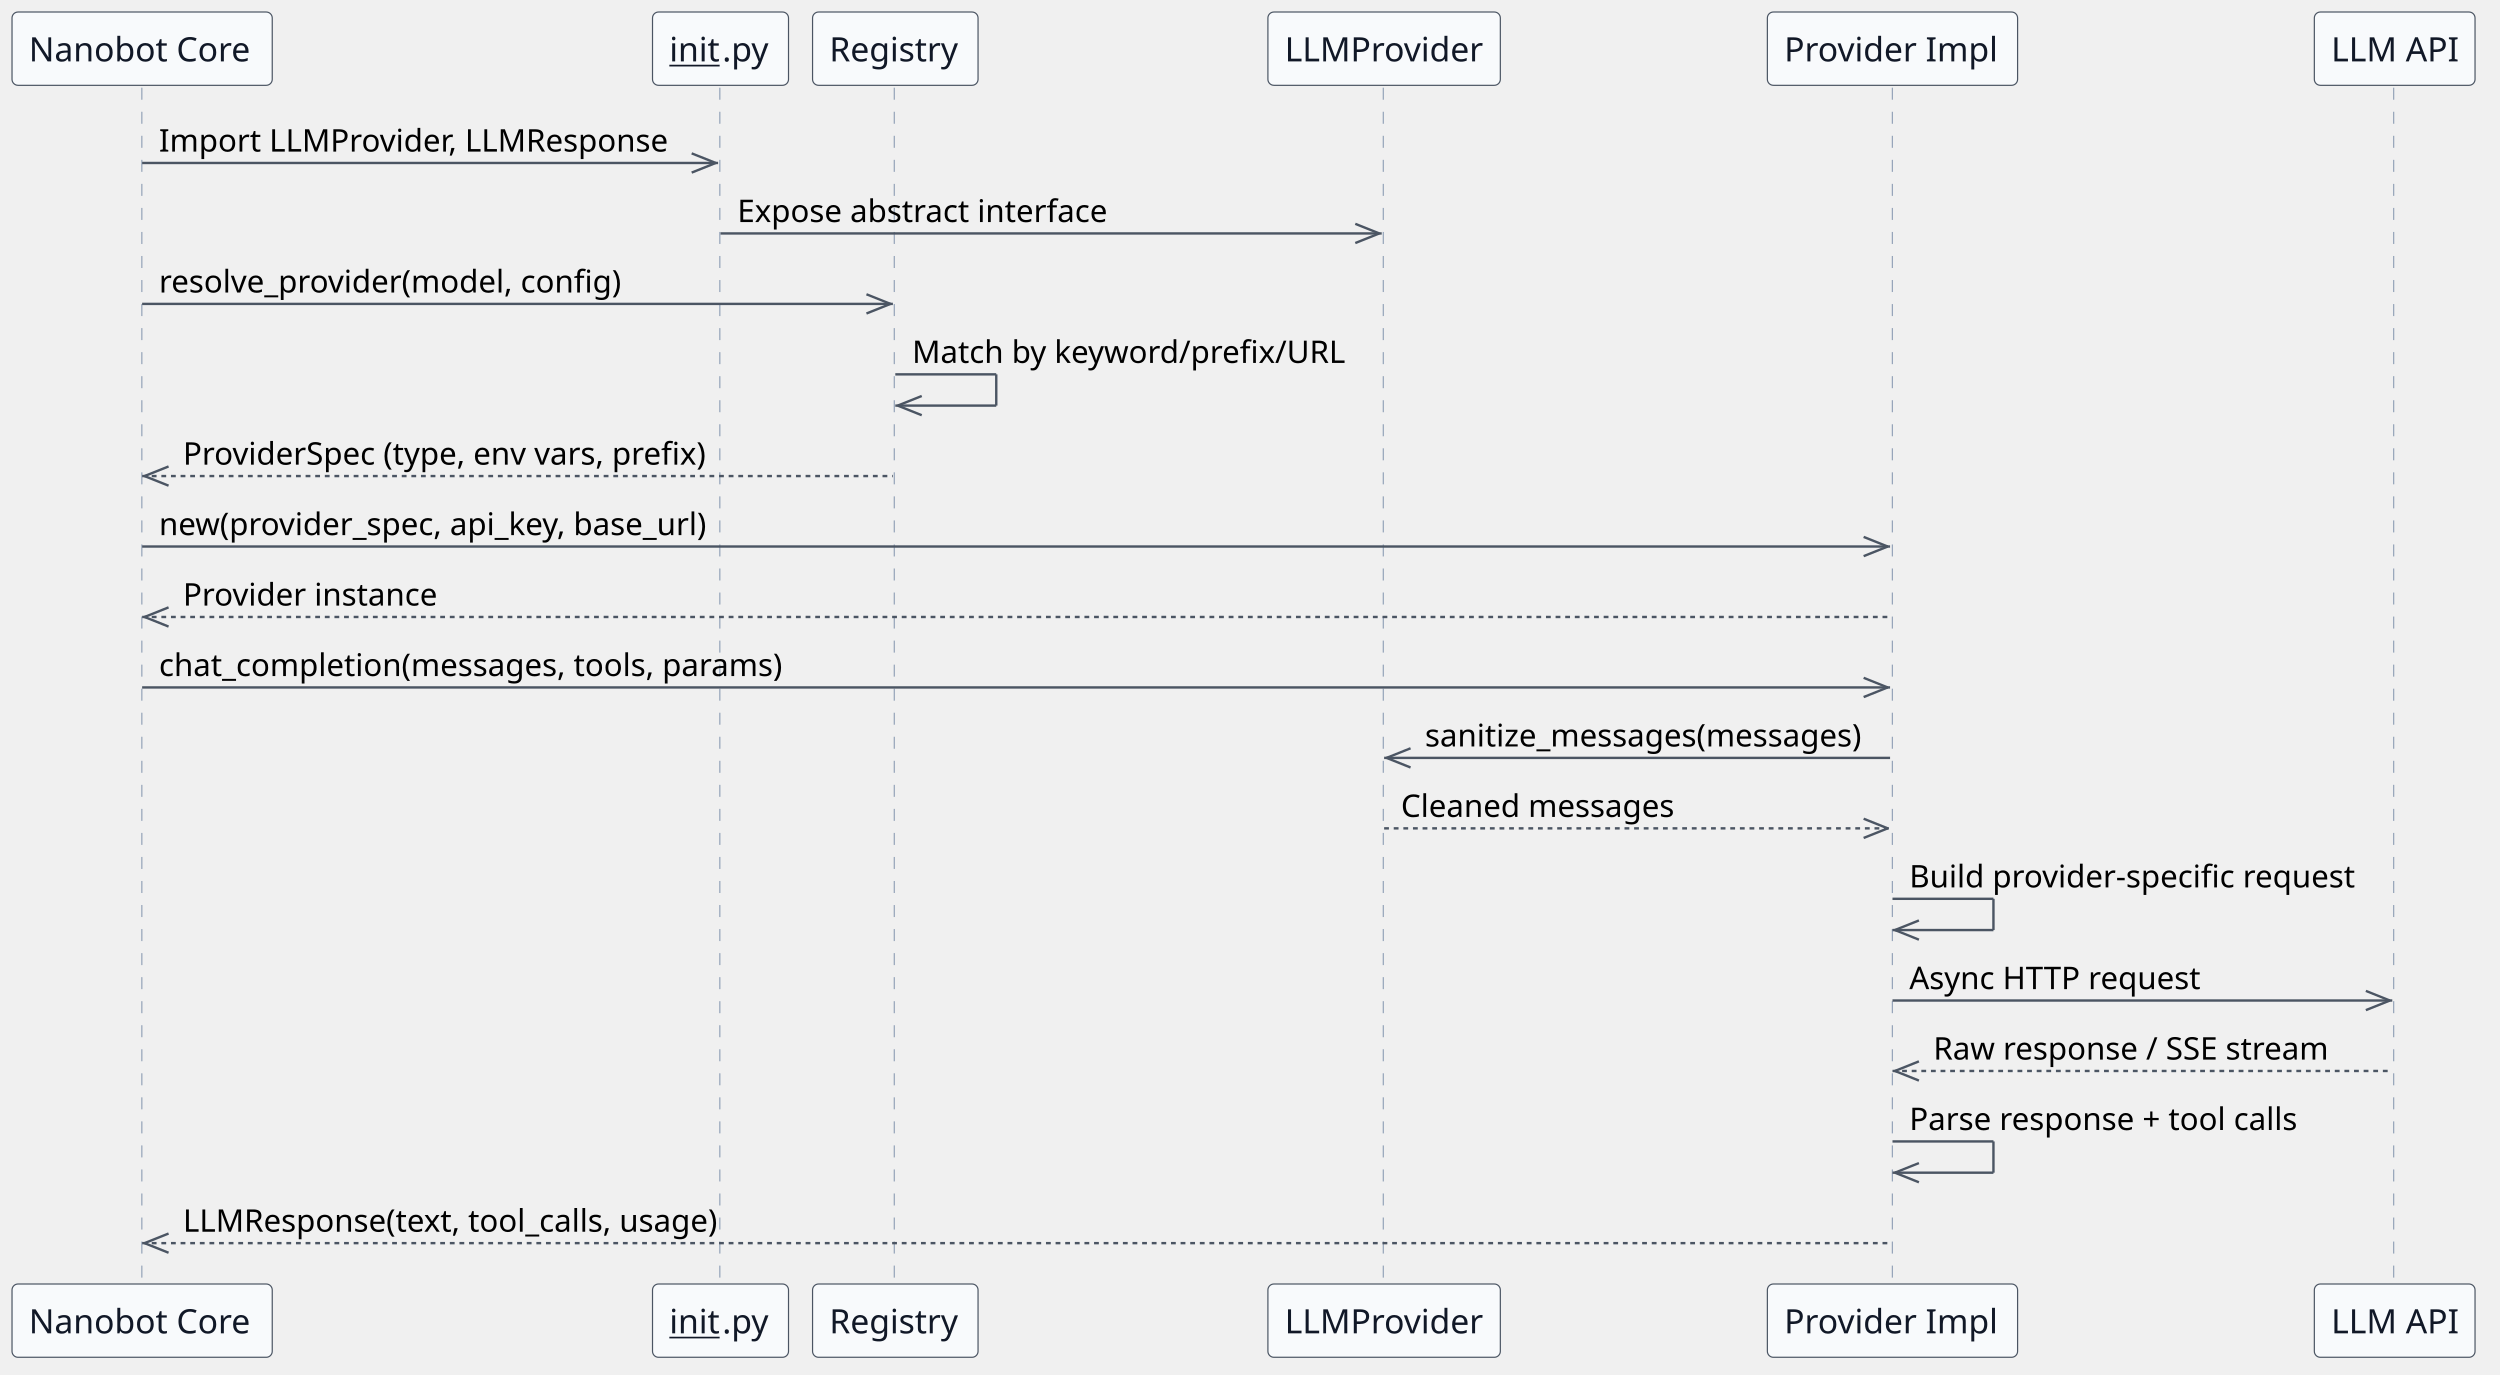
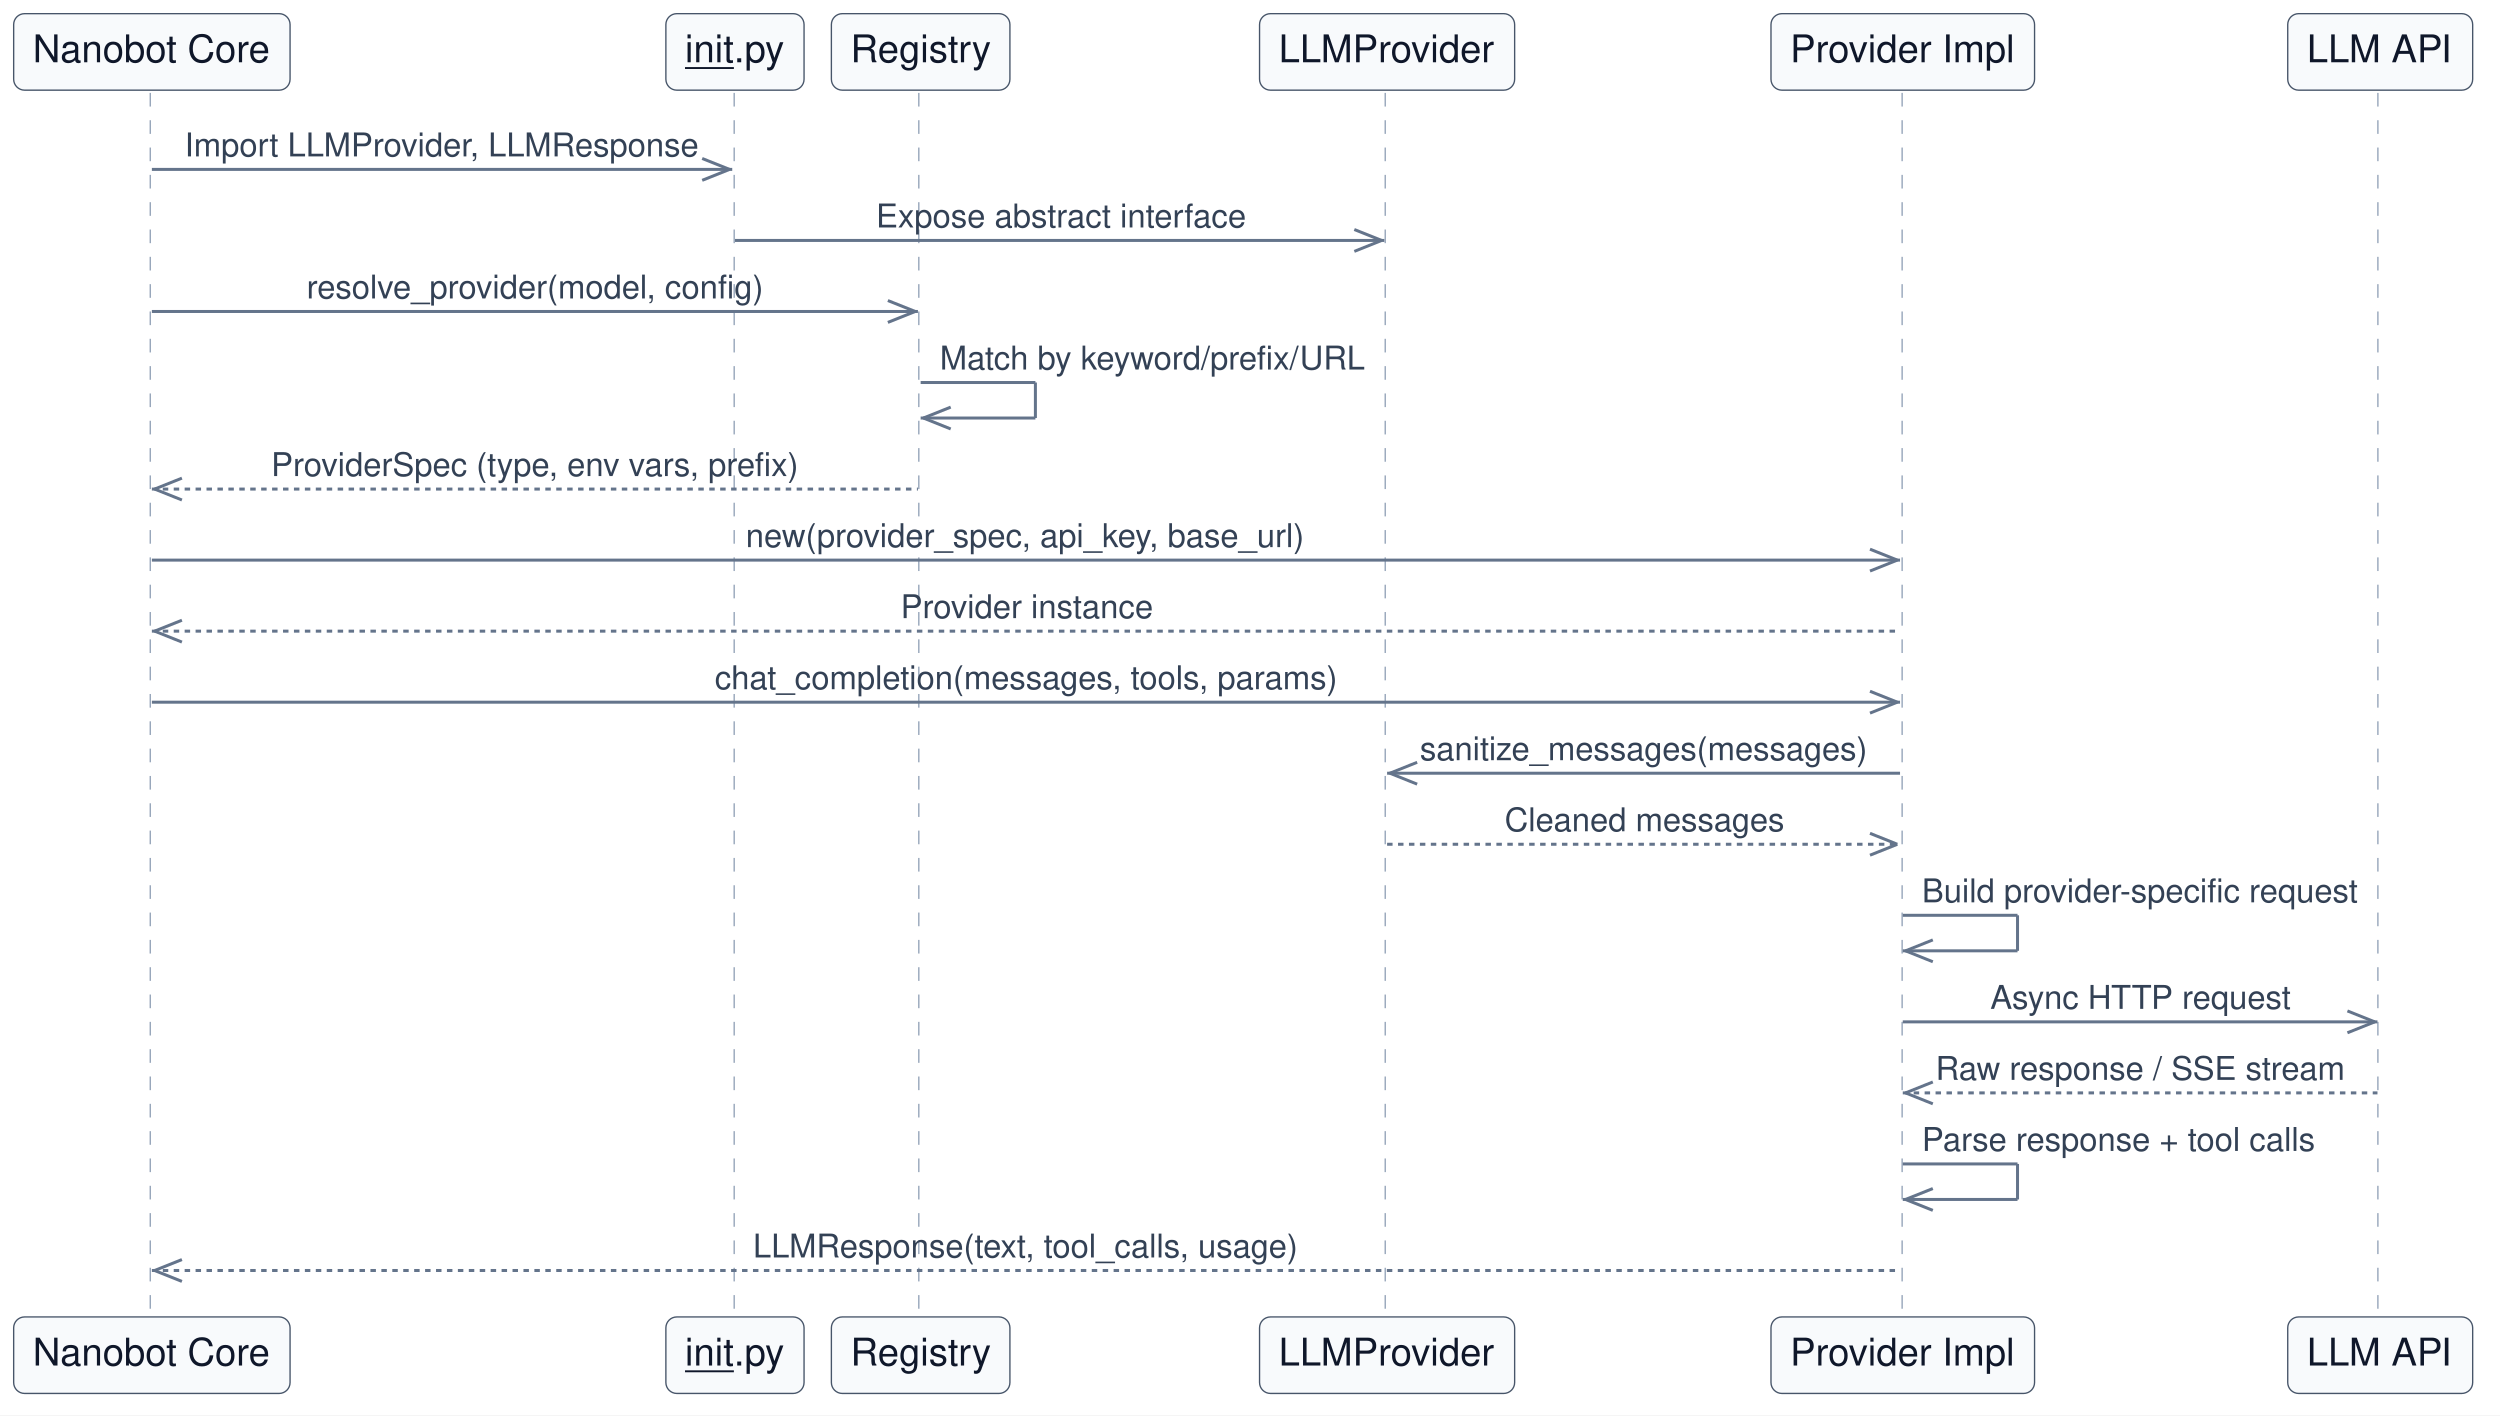
- <svg xmlns="http://www.w3.org/2000/svg" contentStyleType="text/css" data-diagram-type="SEQUENCE" height="572px" preserveAspectRatio="none" style="width:1040px;height:572px;" version="1.1" viewBox="0 0 1040 572" width="1040px" zoomAndPan="magnify">
-   <defs>
-     <style>
- @media (prefers-color-scheme: dark) {
-   text { fill: #e5e7eb !important; }
-   path, line, rect, circle, ellipse, polygon, polyline { stroke: #cbd5e1 !important; }
-   .entity rect, .participant rect, .participant path, .sequenceLine rect, .class rect, .component rect, .component path, .note rect { fill: #111827 !important; }
-   .cluster path { fill: none !important; }
-   polygon { fill: #cbd5e1 !important; }
- }
- </style>
-   </defs>
+ <svg xmlns="http://www.w3.org/2000/svg" contentStyleType="text/css" data-diagram-type="SEQUENCE" height="518px" preserveAspectRatio="none" style="width:915px;height:518px;background:#FFFFFF;" version="1.1" viewBox="0 0 915 518" width="915px" zoomAndPan="magnify">
+   <defs />
+   <rect data-xfeat-white-canvas="true" fill="#FFFFFF" height="100%" width="100%" x="0" y="0" />
  <g>
-     <g class="participant-lifeline" data-entity-uid="part1" data-qualified-name="Core" data-source-line="11" id="part1-lifeline">
+     <g class="participant-lifeline" data-entity-uid="part1" data-qualified-name="Core" data-source-line="2" id="part1-lifeline">
      <g>
-         <rect fill="#000000" fill-opacity="0" height="498.658" width="8" x="55.127" y="36.488" />
-         <line style="stroke:#94A3B8;stroke-width:0.5;stroke-dasharray:5,5;" x1="59" x2="59" y1="36.488" y2="535.146" />
+         <rect fill="#000000" fill-opacity="0" height="449" width="8" x="51.583" y="34" />
+         <line style="stroke:#94A3B8;stroke-width:0.5;stroke-dasharray:5,5;" x1="55" x2="55" y1="34" y2="483" />
      </g>
    </g>
-     <g class="participant-lifeline" data-entity-uid="part2" data-qualified-name="Init" data-source-line="12" id="part2-lifeline">
+     <g class="participant-lifeline" data-entity-uid="part2" data-qualified-name="Init" data-source-line="3" id="part2-lifeline">
      <g>
-         <rect fill="#000000" fill-opacity="0" height="498.658" width="8" x="295.734" y="36.488" />
-         <line style="stroke:#94A3B8;stroke-width:0.5;stroke-dasharray:5,5;" x1="299.447" x2="299.447" y1="36.488" y2="535.146" />
+         <rect fill="#000000" fill-opacity="0" height="449" width="8" x="264.998" y="34" />
+         <line style="stroke:#94A3B8;stroke-width:0.5;stroke-dasharray:5,5;" x1="268.712" x2="268.712" y1="34" y2="483" />
      </g>
    </g>
-     <g class="participant-lifeline" data-entity-uid="part3" data-qualified-name="Reg" data-source-line="13" id="part3-lifeline">
+     <g class="participant-lifeline" data-entity-uid="part3" data-qualified-name="Reg" data-source-line="4" id="part3-lifeline">
      <g>
-         <rect fill="#000000" fill-opacity="0" height="498.658" width="8" x="368.444" y="36.488" />
-         <line style="stroke:#94A3B8;stroke-width:0.5;stroke-dasharray:5,5;" x1="372.022" x2="372.022" y1="36.488" y2="535.146" />
+         <rect fill="#000000" fill-opacity="0" height="449" width="8" x="332.957" y="34" />
+         <line style="stroke:#94A3B8;stroke-width:0.5;stroke-dasharray:5,5;" x1="336.285" x2="336.285" y1="34" y2="483" />
      </g>
    </g>
-     <g class="participant-lifeline" data-entity-uid="part4" data-qualified-name="Base" data-source-line="14" id="part4-lifeline">
+     <g class="participant-lifeline" data-entity-uid="part4" data-qualified-name="Base" data-source-line="5" id="part4-lifeline">
      <g>
-         <rect fill="#000000" fill-opacity="0" height="498.658" width="8" x="571.794" y="36.488" />
-         <line style="stroke:#94A3B8;stroke-width:0.5;stroke-dasharray:5,5;" x1="575.451" x2="575.451" y1="36.488" y2="535.146" />
+         <rect fill="#000000" fill-opacity="0" height="449" width="8" x="503.678" y="34" />
+         <line style="stroke:#94A3B8;stroke-width:0.5;stroke-dasharray:5,5;" x1="506.995" x2="506.995" y1="34" y2="483" />
      </g>
    </g>
-     <g class="participant-lifeline" data-entity-uid="part5" data-qualified-name="Prov" data-source-line="15" id="part5-lifeline">
+     <g class="participant-lifeline" data-entity-uid="part5" data-qualified-name="Prov" data-source-line="6" id="part5-lifeline">
      <g>
-         <rect fill="#000000" fill-opacity="0" height="498.658" width="8" x="783.273" y="36.488" />
-         <line style="stroke:#94A3B8;stroke-width:0.5;stroke-dasharray:5,5;" x1="787.227" x2="787.227" y1="36.488" y2="535.146" />
+         <rect fill="#000000" fill-opacity="0" height="449" width="8" x="692.414" y="34" />
+         <line style="stroke:#94A3B8;stroke-width:0.5;stroke-dasharray:5,5;" x1="696.18" x2="696.18" y1="34" y2="483" />
      </g>
    </g>
-     <g class="participant-lifeline" data-entity-uid="part6" data-qualified-name="LLM" data-source-line="16" id="part6-lifeline">
+     <g class="participant-lifeline" data-entity-uid="part6" data-qualified-name="LLM" data-source-line="7" id="part6-lifeline">
      <g>
-         <rect fill="#000000" fill-opacity="0" height="498.658" width="8" x="992.19" y="36.488" />
-         <line style="stroke:#94A3B8;stroke-width:0.5;stroke-dasharray:5,5;" x1="995.766" x2="995.766" y1="36.488" y2="535.146" />
+         <rect fill="#000000" fill-opacity="0" height="449" width="8" x="867.154" y="34" />
+         <line style="stroke:#94A3B8;stroke-width:0.5;stroke-dasharray:5,5;" x1="870.31" x2="870.31" y1="34" y2="483" />
      </g>
    </g>
-     <g class="participant participant-head" data-entity-uid="part1" data-qualified-name="Core" data-source-line="11" id="part1-head">
-       <rect fill="#F8FAFC" height="30.488" rx="2.5" ry="2.5" style="stroke:#4B5563;stroke-width:0.5;" width="108.254" x="5" y="5" />
-       <text fill="#111827" font-family="sans-serif" font-size="14" lengthAdjust="spacing" textLength="94.254" x="12" y="25.535">Nanobot Core</text>
+     <g class="participant participant-head" data-entity-uid="part1" data-qualified-name="Core" data-source-line="2" id="part1-head">
+       <rect fill="#F8FAFC" height="28" rx="4" ry="4" style="stroke:#475569;stroke-width:0.5;" width="101.165" x="5" y="5" />
+       <text fill="#0F172A" font-family="Helvetica" font-size="14" lengthAdjust="spacing" textLength="87.165" x="12" y="22.78">Nanobot Core</text>
    </g>
-     <g class="participant participant-tail" data-entity-uid="part1" data-qualified-name="Core" data-source-line="11" id="part1-tail">
-       <rect fill="#F8FAFC" height="30.488" rx="2.5" ry="2.5" style="stroke:#4B5563;stroke-width:0.5;" width="108.254" x="5" y="534.146" />
-       <text fill="#111827" font-family="sans-serif" font-size="14" lengthAdjust="spacing" textLength="94.254" x="12" y="554.682">Nanobot Core</text>
+     <g class="participant participant-tail" data-entity-uid="part1" data-qualified-name="Core" data-source-line="2" id="part1-tail">
+       <rect fill="#F8FAFC" height="28" rx="4" ry="4" style="stroke:#475569;stroke-width:0.5;" width="101.165" x="5" y="482" />
+       <text fill="#0F172A" font-family="Helvetica" font-size="14" lengthAdjust="spacing" textLength="87.165" x="12" y="499.78">Nanobot Core</text>
    </g>
-     <g class="participant participant-head" data-entity-uid="part2" data-qualified-name="Init" data-source-line="12" id="part2-head">
-       <rect fill="#F8FAFC" height="30.488" rx="2.5" ry="2.5" style="stroke:#4B5563;stroke-width:0.5;" width="56.574" x="271.447" y="5" />
-       <text fill="#111827" font-family="sans-serif" font-size="14" lengthAdjust="spacing" text-decoration="underline" textLength="22.019" x="278.447" y="25.535">init</text>
-       <text fill="#111827" font-family="sans-serif" font-size="14" lengthAdjust="spacing" textLength="20.556" x="300.466" y="25.535">.py</text>
+     <g class="participant participant-head" data-entity-uid="part2" data-qualified-name="Init" data-source-line="3" id="part2-head">
+       <rect fill="#F8FAFC" height="28" rx="4" ry="4" style="stroke:#475569;stroke-width:0.5;" width="50.572" x="243.712" y="5" />
+       <text fill="#0F172A" font-family="Helvetica" font-size="14" lengthAdjust="spacing" text-decoration="underline" textLength="17.896" x="250.712" y="22.78">init</text>
+       <text fill="#0F172A" font-family="Helvetica" font-size="14" lengthAdjust="spacing" textLength="18.676" x="268.609" y="22.78">.py</text>
    </g>
-     <g class="participant participant-tail" data-entity-uid="part2" data-qualified-name="Init" data-source-line="12" id="part2-tail">
-       <rect fill="#F8FAFC" height="30.488" rx="2.5" ry="2.5" style="stroke:#4B5563;stroke-width:0.5;" width="56.574" x="271.447" y="534.146" />
-       <text fill="#111827" font-family="sans-serif" font-size="14" lengthAdjust="spacing" text-decoration="underline" textLength="22.019" x="278.447" y="554.682">init</text>
-       <text fill="#111827" font-family="sans-serif" font-size="14" lengthAdjust="spacing" textLength="20.556" x="300.466" y="554.682">.py</text>
+     <g class="participant participant-tail" data-entity-uid="part2" data-qualified-name="Init" data-source-line="3" id="part2-tail">
+       <rect fill="#F8FAFC" height="28" rx="4" ry="4" style="stroke:#475569;stroke-width:0.5;" width="50.572" x="243.712" y="482" />
+       <text fill="#0F172A" font-family="Helvetica" font-size="14" lengthAdjust="spacing" text-decoration="underline" textLength="17.896" x="250.712" y="499.78">init</text>
+       <text fill="#0F172A" font-family="Helvetica" font-size="14" lengthAdjust="spacing" textLength="18.676" x="268.609" y="499.78">.py</text>
    </g>
-     <g class="participant participant-head" data-entity-uid="part3" data-qualified-name="Reg" data-source-line="13" id="part3-head">
-       <rect fill="#F8FAFC" height="30.488" rx="2.5" ry="2.5" style="stroke:#4B5563;stroke-width:0.5;" width="68.845" x="338.022" y="5" />
-       <text fill="#111827" font-family="sans-serif" font-size="14" lengthAdjust="spacing" textLength="54.845" x="345.022" y="25.535">Registry</text>
+     <g class="participant participant-head" data-entity-uid="part3" data-qualified-name="Reg" data-source-line="4" id="part3-head">
+       <rect fill="#F8FAFC" height="28" rx="4" ry="4" style="stroke:#475569;stroke-width:0.5;" width="65.345" x="304.285" y="5" />
+       <text fill="#0F172A" font-family="Helvetica" font-size="14" lengthAdjust="spacing" textLength="51.345" x="311.285" y="22.78">Registry</text>
    </g>
-     <g class="participant participant-tail" data-entity-uid="part3" data-qualified-name="Reg" data-source-line="13" id="part3-tail">
-       <rect fill="#F8FAFC" height="30.488" rx="2.5" ry="2.5" style="stroke:#4B5563;stroke-width:0.5;" width="68.845" x="338.022" y="534.146" />
-       <text fill="#111827" font-family="sans-serif" font-size="14" lengthAdjust="spacing" textLength="54.845" x="345.022" y="554.682">Registry</text>
+     <g class="participant participant-tail" data-entity-uid="part3" data-qualified-name="Reg" data-source-line="4" id="part3-tail">
+       <rect fill="#F8FAFC" height="28" rx="4" ry="4" style="stroke:#475569;stroke-width:0.5;" width="65.345" x="304.285" y="482" />
+       <text fill="#0F172A" font-family="Helvetica" font-size="14" lengthAdjust="spacing" textLength="51.345" x="311.285" y="499.78">Registry</text>
    </g>
-     <g class="participant participant-head" data-entity-uid="part4" data-qualified-name="Base" data-source-line="14" id="part4-head">
-       <rect fill="#F8FAFC" height="30.488" rx="2.5" ry="2.5" style="stroke:#4B5563;stroke-width:0.5;" width="96.688" x="527.451" y="5" />
-       <text fill="#111827" font-family="sans-serif" font-size="14" lengthAdjust="spacing" textLength="82.688" x="534.451" y="25.535">LLMProvider</text>
+     <g class="participant participant-head" data-entity-uid="part4" data-qualified-name="Base" data-source-line="5" id="part4-head">
+       <rect fill="#F8FAFC" height="28" rx="4" ry="4" style="stroke:#475569;stroke-width:0.5;" width="93.365" x="460.995" y="5" />
+       <text fill="#0F172A" font-family="Helvetica" font-size="14" lengthAdjust="spacing" textLength="79.365" x="467.995" y="22.78">LLMProvider</text>
    </g>
-     <g class="participant participant-tail" data-entity-uid="part4" data-qualified-name="Base" data-source-line="14" id="part4-tail">
-       <rect fill="#F8FAFC" height="30.488" rx="2.5" ry="2.5" style="stroke:#4B5563;stroke-width:0.5;" width="96.688" x="527.451" y="534.146" />
-       <text fill="#111827" font-family="sans-serif" font-size="14" lengthAdjust="spacing" textLength="82.688" x="534.451" y="554.682">LLMProvider</text>
+     <g class="participant participant-tail" data-entity-uid="part4" data-qualified-name="Base" data-source-line="5" id="part4-tail">
+       <rect fill="#F8FAFC" height="28" rx="4" ry="4" style="stroke:#475569;stroke-width:0.5;" width="93.365" x="460.995" y="482" />
+       <text fill="#0F172A" font-family="Helvetica" font-size="14" lengthAdjust="spacing" textLength="79.365" x="467.995" y="499.78">LLMProvider</text>
    </g>
-     <g class="participant participant-head" data-entity-uid="part5" data-qualified-name="Prov" data-source-line="15" id="part5-head">
-       <rect fill="#F8FAFC" height="30.488" rx="2.5" ry="2.5" style="stroke:#4B5563;stroke-width:0.5;" width="104.091" x="735.227" y="5" />
-       <text fill="#111827" font-family="sans-serif" font-size="14" lengthAdjust="spacing" textLength="90.091" x="742.227" y="25.535">Provider Impl</text>
+     <g class="participant participant-head" data-entity-uid="part5" data-qualified-name="Prov" data-source-line="6" id="part5-head">
+       <rect fill="#F8FAFC" height="28" rx="4" ry="4" style="stroke:#475569;stroke-width:0.5;" width="96.469" x="648.18" y="5" />
+       <text fill="#0F172A" font-family="Helvetica" font-size="14" lengthAdjust="spacing" textLength="82.469" x="655.18" y="22.78">Provider Impl</text>
    </g>
-     <g class="participant participant-tail" data-entity-uid="part5" data-qualified-name="Prov" data-source-line="15" id="part5-tail">
-       <rect fill="#F8FAFC" height="30.488" rx="2.5" ry="2.5" style="stroke:#4B5563;stroke-width:0.5;" width="104.091" x="735.227" y="534.146" />
-       <text fill="#111827" font-family="sans-serif" font-size="14" lengthAdjust="spacing" textLength="90.091" x="742.227" y="554.682">Provider Impl</text>
+     <g class="participant participant-tail" data-entity-uid="part5" data-qualified-name="Prov" data-source-line="6" id="part5-tail">
+       <rect fill="#F8FAFC" height="28" rx="4" ry="4" style="stroke:#475569;stroke-width:0.5;" width="96.469" x="648.18" y="482" />
+       <text fill="#0F172A" font-family="Helvetica" font-size="14" lengthAdjust="spacing" textLength="82.469" x="655.18" y="499.78">Provider Impl</text>
    </g>
-     <g class="participant participant-head" data-entity-uid="part6" data-qualified-name="LLM" data-source-line="16" id="part6-head">
-       <rect fill="#F8FAFC" height="30.488" rx="2.5" ry="2.5" style="stroke:#4B5563;stroke-width:0.5;" width="66.849" x="962.766" y="5" />
-       <text fill="#111827" font-family="sans-serif" font-size="14" lengthAdjust="spacing" textLength="52.849" x="969.766" y="25.535">LLM API</text>
+     <g class="participant participant-head" data-entity-uid="part6" data-qualified-name="LLM" data-source-line="7" id="part6-head">
+       <rect fill="#F8FAFC" height="28" rx="4" ry="4" style="stroke:#475569;stroke-width:0.5;" width="67.689" x="837.31" y="5" />
+       <text fill="#0F172A" font-family="Helvetica" font-size="14" lengthAdjust="spacing" textLength="53.69" x="844.31" y="22.78">LLM API</text>
    </g>
-     <g class="participant participant-tail" data-entity-uid="part6" data-qualified-name="LLM" data-source-line="16" id="part6-tail">
-       <rect fill="#F8FAFC" height="30.488" rx="2.5" ry="2.5" style="stroke:#4B5563;stroke-width:0.5;" width="66.849" x="962.766" y="534.146" />
-       <text fill="#111827" font-family="sans-serif" font-size="14" lengthAdjust="spacing" textLength="52.849" x="969.766" y="554.682">LLM API</text>
+     <g class="participant participant-tail" data-entity-uid="part6" data-qualified-name="LLM" data-source-line="7" id="part6-tail">
+       <rect fill="#F8FAFC" height="28" rx="4" ry="4" style="stroke:#475569;stroke-width:0.5;" width="67.689" x="837.31" y="482" />
+       <text fill="#0F172A" font-family="Helvetica" font-size="14" lengthAdjust="spacing" textLength="53.69" x="844.31" y="499.78">LLM API</text>
    </g>
-     <g class="message" data-entity-1="part1" data-entity-2="part2" data-source-line="17" id="msg1">
-       <line style="stroke:#4B5563;stroke-width:1;" x1="297.734" x2="287.734" y1="67.799" y2="63.799" />
-       <line style="stroke:#4B5563;stroke-width:1;" x1="297.734" x2="287.734" y1="67.799" y2="71.799" />
-       <line style="stroke:#4B5563;stroke-width:1;" x1="59.127" x2="298.734" y1="67.799" y2="67.799" />
-       <text fill="#000000" font-family="sans-serif" font-size="13" lengthAdjust="spacing" textLength="216.607" x="66.127" y="63.057">Import LLMProvider, LLMResponse</text>
+     <g class="message" data-entity-1="part1" data-entity-2="part2" data-source-line="8" id="msg1">
+       <line style="stroke:#64748B;stroke-width:1.1;" x1="266.998" x2="256.998" y1="62" y2="58" />
+       <line style="stroke:#64748B;stroke-width:1.1;" x1="266.998" x2="256.998" y1="62" y2="66" />
+       <line style="stroke:#64748B;stroke-width:1.1;" x1="55.583" x2="267.998" y1="62" y2="62" />
+       <text fill="#334155" font-family="Helvetica" font-size="12" lengthAdjust="spacing" textLength="189.416" x="67.582" y="57.24">Import LLMProvider, LLMResponse</text>
    </g>
-     <g class="message" data-entity-1="part2" data-entity-2="part4" data-source-line="18" id="msg2">
-       <line style="stroke:#4B5563;stroke-width:1;" x1="573.794" x2="563.794" y1="97.109" y2="93.109" />
-       <line style="stroke:#4B5563;stroke-width:1;" x1="573.794" x2="563.794" y1="97.109" y2="101.109" />
-       <line style="stroke:#4B5563;stroke-width:1;" x1="299.734" x2="574.794" y1="97.109" y2="97.109" />
-       <text fill="#000000" font-family="sans-serif" font-size="13" lengthAdjust="spacing" textLength="159.263" x="306.734" y="92.367">Expose abstract interface</text>
+     <g class="message" data-entity-1="part2" data-entity-2="part4" data-source-line="9" id="msg2">
+       <line style="stroke:#64748B;stroke-width:1.1;" x1="505.678" x2="495.678" y1="88" y2="84" />
+       <line style="stroke:#64748B;stroke-width:1.1;" x1="505.678" x2="495.678" y1="88" y2="92" />
+       <line style="stroke:#64748B;stroke-width:1.1;" x1="268.998" x2="506.678" y1="88" y2="88" />
+       <text fill="#334155" font-family="Helvetica" font-size="12" lengthAdjust="spacing" textLength="135.404" x="320.636" y="83.24">Expose abstract interface</text>
    </g>
-     <g class="message" data-entity-1="part1" data-entity-2="part3" data-source-line="19" id="msg3">
-       <line style="stroke:#4B5563;stroke-width:1;" x1="370.444" x2="360.444" y1="126.42" y2="122.42" />
-       <line style="stroke:#4B5563;stroke-width:1;" x1="370.444" x2="360.444" y1="126.42" y2="130.42" />
-       <line style="stroke:#4B5563;stroke-width:1;" x1="59.127" x2="371.444" y1="126.42" y2="126.42" />
-       <text fill="#000000" font-family="sans-serif" font-size="13" lengthAdjust="spacing" textLength="199.462" x="66.127" y="121.678">resolve_provider(model, config)</text>
+     <g class="message" data-entity-1="part1" data-entity-2="part3" data-source-line="10" id="msg3">
+       <line style="stroke:#64748B;stroke-width:1.1;" x1="334.957" x2="324.957" y1="114" y2="110" />
+       <line style="stroke:#64748B;stroke-width:1.1;" x1="334.957" x2="324.957" y1="114" y2="118" />
+       <line style="stroke:#64748B;stroke-width:1.1;" x1="55.583" x2="335.957" y1="114" y2="114" />
+       <text fill="#334155" font-family="Helvetica" font-size="12" lengthAdjust="spacing" textLength="168.076" x="112.232" y="109.24">resolve_provider(model, config)</text>
    </g>
-     <g class="message" data-entity-1="part3" data-entity-2="part3" data-source-line="20" id="msg4">
-       <line style="stroke:#4B5563;stroke-width:1;" x1="372.444" x2="414.444" y1="155.731" y2="155.731" />
-       <line style="stroke:#4B5563;stroke-width:1;" x1="414.444" x2="414.444" y1="155.731" y2="168.731" />
-       <line style="stroke:#4B5563;stroke-width:1;" x1="372.444" x2="414.444" y1="168.731" y2="168.731" />
-       <line style="stroke:#4B5563;stroke-width:1;" x1="373.444" x2="383.444" y1="168.731" y2="164.731" />
-       <line style="stroke:#4B5563;stroke-width:1;" x1="373.444" x2="383.444" y1="168.731" y2="172.731" />
-       <text fill="#000000" font-family="sans-serif" font-size="13" lengthAdjust="spacing" textLength="189.351" x="379.444" y="150.988">Match by keyword/prefix/URL</text>
+     <g class="message" data-entity-1="part3" data-entity-2="part3" data-source-line="11" id="msg4">
+       <line style="stroke:#64748B;stroke-width:1.1;" x1="336.957" x2="378.957" y1="140" y2="140" />
+       <line style="stroke:#64748B;stroke-width:1.1;" x1="378.957" x2="378.957" y1="140" y2="153" />
+       <line style="stroke:#64748B;stroke-width:1.1;" x1="336.957" x2="378.957" y1="153" y2="153" />
+       <line style="stroke:#64748B;stroke-width:1.1;" x1="337.957" x2="347.957" y1="153" y2="149" />
+       <line style="stroke:#64748B;stroke-width:1.1;" x1="337.957" x2="347.957" y1="153" y2="157" />
+       <text fill="#334155" font-family="Helvetica" font-size="12" lengthAdjust="spacing" textLength="156.721" x="343.957" y="135.24">Match by keyword/prefix/URL</text>
    </g>
-     <g class="message" data-entity-1="part3" data-entity-2="part1" data-source-line="21" id="msg5">
-       <line style="stroke:#4B5563;stroke-width:1;" x1="60.127" x2="70.127" y1="198.041" y2="194.041" />
-       <line style="stroke:#4B5563;stroke-width:1;" x1="60.127" x2="70.127" y1="198.041" y2="202.041" />
-       <line style="stroke:#4B5563;stroke-width:1;stroke-dasharray:2,2;" x1="59.127" x2="371.444" y1="198.041" y2="198.041" />
-       <text fill="#000000" font-family="sans-serif" font-size="13" lengthAdjust="spacing" textLength="226.167" x="76.127" y="193.299">ProviderSpec (type, env vars, prefix)</text>
+     <g class="message" data-entity-1="part3" data-entity-2="part1" data-source-line="12" id="msg5">
+       <line style="stroke:#64748B;stroke-width:1.1;" x1="56.583" x2="66.582" y1="179" y2="175" />
+       <line style="stroke:#64748B;stroke-width:1.1;" x1="56.583" x2="66.582" y1="179" y2="183" />
+       <line style="stroke:#64748B;stroke-width:1.1;stroke-dasharray:2,2;" x1="55.583" x2="335.957" y1="179" y2="179" />
+       <text fill="#334155" font-family="Helvetica" font-size="12" lengthAdjust="spacing" textLength="194.074" x="99.233" y="174.24">ProviderSpec (type, env vars, prefix)</text>
    </g>
-     <g class="message" data-entity-1="part1" data-entity-2="part5" data-source-line="22" id="msg6">
-       <line style="stroke:#4B5563;stroke-width:1;" x1="785.273" x2="775.273" y1="227.352" y2="223.352" />
-       <line style="stroke:#4B5563;stroke-width:1;" x1="785.273" x2="775.273" y1="227.352" y2="231.352" />
-       <line style="stroke:#4B5563;stroke-width:1;" x1="59.127" x2="786.273" y1="227.352" y2="227.352" />
-       <text fill="#000000" font-family="sans-serif" font-size="13" lengthAdjust="spacing" textLength="238.291" x="66.127" y="222.609">new(provider_spec, api_key, base_url)</text>
+     <g class="message" data-entity-1="part1" data-entity-2="part5" data-source-line="13" id="msg6">
+       <line style="stroke:#64748B;stroke-width:1.1;" x1="694.414" x2="684.414" y1="205" y2="201" />
+       <line style="stroke:#64748B;stroke-width:1.1;" x1="694.414" x2="684.414" y1="205" y2="209" />
+       <line style="stroke:#64748B;stroke-width:1.1;" x1="55.583" x2="695.414" y1="205" y2="205" />
+       <text fill="#334155" font-family="Helvetica" font-size="12" lengthAdjust="spacing" textLength="206.109" x="272.944" y="200.24">new(provider_spec, api_key, base_url)</text>
    </g>
-     <g class="message" data-entity-1="part5" data-entity-2="part1" data-source-line="23" id="msg7">
-       <line style="stroke:#4B5563;stroke-width:1;" x1="60.127" x2="70.127" y1="256.662" y2="252.662" />
-       <line style="stroke:#4B5563;stroke-width:1;" x1="60.127" x2="70.127" y1="256.662" y2="260.662" />
-       <line style="stroke:#4B5563;stroke-width:1;stroke-dasharray:2,2;" x1="59.127" x2="786.273" y1="256.662" y2="256.662" />
-       <text fill="#000000" font-family="sans-serif" font-size="13" lengthAdjust="spacing" textLength="108.297" x="76.127" y="251.92">Provider instance</text>
+     <g class="message" data-entity-1="part5" data-entity-2="part1" data-source-line="14" id="msg7">
+       <line style="stroke:#64748B;stroke-width:1.1;" x1="56.583" x2="66.582" y1="231" y2="227" />
+       <line style="stroke:#64748B;stroke-width:1.1;" x1="56.583" x2="66.582" y1="231" y2="235" />
+       <line style="stroke:#64748B;stroke-width:1.1;stroke-dasharray:2,2;" x1="55.583" x2="695.414" y1="231" y2="231" />
+       <text fill="#334155" font-family="Helvetica" font-size="12" lengthAdjust="spacing" textLength="92.713" x="329.642" y="226.24">Provider instance</text>
    </g>
-     <g class="message" data-entity-1="part1" data-entity-2="part5" data-source-line="24" id="msg8">
-       <line style="stroke:#4B5563;stroke-width:1;" x1="785.273" x2="775.273" y1="285.973" y2="281.973" />
-       <line style="stroke:#4B5563;stroke-width:1;" x1="785.273" x2="775.273" y1="285.973" y2="289.973" />
-       <line style="stroke:#4B5563;stroke-width:1;" x1="59.127" x2="786.273" y1="285.973" y2="285.973" />
-       <text fill="#000000" font-family="sans-serif" font-size="13" lengthAdjust="spacing" textLength="268.442" x="66.127" y="281.231">chat_completion(messages, tools, params)</text>
+     <g class="message" data-entity-1="part1" data-entity-2="part5" data-source-line="15" id="msg8">
+       <line style="stroke:#64748B;stroke-width:1.1;" x1="694.414" x2="684.414" y1="257" y2="253" />
+       <line style="stroke:#64748B;stroke-width:1.1;" x1="694.414" x2="684.414" y1="257" y2="261" />
+       <line style="stroke:#64748B;stroke-width:1.1;" x1="55.583" x2="695.414" y1="257" y2="257" />
+       <text fill="#334155" font-family="Helvetica" font-size="12" lengthAdjust="spacing" textLength="228.768" x="261.615" y="252.24">chat_completion(messages, tools, params)</text>
    </g>
-     <g class="message" data-entity-1="part5" data-entity-2="part4" data-source-line="25" id="msg9">
-       <line style="stroke:#4B5563;stroke-width:1;" x1="576.794" x2="586.794" y1="315.283" y2="311.283" />
-       <line style="stroke:#4B5563;stroke-width:1;" x1="576.794" x2="586.794" y1="315.283" y2="319.283" />
-       <line style="stroke:#4B5563;stroke-width:1;" x1="575.794" x2="786.273" y1="315.283" y2="315.283" />
-       <text fill="#000000" font-family="sans-serif" font-size="13" lengthAdjust="spacing" textLength="187.478" x="592.794" y="310.541">sanitize_messages(messages)</text>
+     <g class="message" data-entity-1="part5" data-entity-2="part4" data-source-line="16" id="msg9">
+       <line style="stroke:#64748B;stroke-width:1.1;" x1="508.678" x2="518.678" y1="283" y2="279" />
+       <line style="stroke:#64748B;stroke-width:1.1;" x1="508.678" x2="518.678" y1="283" y2="287" />
+       <line style="stroke:#64748B;stroke-width:1.1;" x1="507.678" x2="695.414" y1="283" y2="283" />
+       <text fill="#334155" font-family="Helvetica" font-size="12" lengthAdjust="spacing" textLength="164.736" x="519.678" y="278.24">sanitize_messages(messages)</text>
    </g>
-     <g class="message" data-entity-1="part4" data-entity-2="part5" data-source-line="26" id="msg10">
-       <line style="stroke:#4B5563;stroke-width:1;" x1="785.273" x2="775.273" y1="344.594" y2="340.594" />
-       <line style="stroke:#4B5563;stroke-width:1;" x1="785.273" x2="775.273" y1="344.594" y2="348.594" />
-       <line style="stroke:#4B5563;stroke-width:1;stroke-dasharray:2,2;" x1="575.794" x2="786.273" y1="344.594" y2="344.594" />
-       <text fill="#000000" font-family="sans-serif" font-size="13" lengthAdjust="spacing" textLength="116.568" x="582.794" y="339.852">Cleaned messages</text>
+     <g class="message" data-entity-1="part4" data-entity-2="part5" data-source-line="17" id="msg10">
+       <line style="stroke:#64748B;stroke-width:1.1;" x1="694.414" x2="684.414" y1="309" y2="305" />
+       <line style="stroke:#64748B;stroke-width:1.1;" x1="694.414" x2="684.414" y1="309" y2="313" />
+       <line style="stroke:#64748B;stroke-width:1.1;stroke-dasharray:2,2;" x1="507.678" x2="695.414" y1="309" y2="309" />
+       <text fill="#334155" font-family="Helvetica" font-size="12" lengthAdjust="spacing" textLength="102.727" x="550.683" y="304.24">Cleaned messages</text>
    </g>
-     <g class="message" data-entity-1="part5" data-entity-2="part5" data-source-line="27" id="msg11">
-       <line style="stroke:#4B5563;stroke-width:1;" x1="787.273" x2="829.273" y1="373.904" y2="373.904" />
-       <line style="stroke:#4B5563;stroke-width:1;" x1="829.273" x2="829.273" y1="373.904" y2="386.904" />
-       <line style="stroke:#4B5563;stroke-width:1;" x1="787.273" x2="829.273" y1="386.904" y2="386.904" />
-       <line style="stroke:#4B5563;stroke-width:1;" x1="788.273" x2="798.273" y1="386.904" y2="382.904" />
-       <line style="stroke:#4B5563;stroke-width:1;" x1="788.273" x2="798.273" y1="386.904" y2="390.904" />
-       <text fill="#000000" font-family="sans-serif" font-size="13" lengthAdjust="spacing" textLength="194.917" x="794.273" y="369.162">Build provider-specific request</text>
+     <g class="message" data-entity-1="part5" data-entity-2="part5" data-source-line="18" id="msg11">
+       <line style="stroke:#64748B;stroke-width:1.1;" x1="696.414" x2="738.414" y1="335" y2="335" />
+       <line style="stroke:#64748B;stroke-width:1.1;" x1="738.414" x2="738.414" y1="335" y2="348" />
+       <line style="stroke:#64748B;stroke-width:1.1;" x1="696.414" x2="738.414" y1="348" y2="348" />
+       <line style="stroke:#64748B;stroke-width:1.1;" x1="697.414" x2="707.414" y1="348" y2="344" />
+       <line style="stroke:#64748B;stroke-width:1.1;" x1="697.414" x2="707.414" y1="348" y2="352" />
+       <text fill="#334155" font-family="Helvetica" font-size="12" lengthAdjust="spacing" textLength="160.74" x="703.414" y="330.24">Build provider-specific request</text>
    </g>
-     <g class="message" data-entity-1="part5" data-entity-2="part6" data-source-line="28" id="msg12">
-       <line style="stroke:#4B5563;stroke-width:1;" x1="994.19" x2="984.19" y1="416.215" y2="412.215" />
-       <line style="stroke:#4B5563;stroke-width:1;" x1="994.19" x2="984.19" y1="416.215" y2="420.215" />
-       <line style="stroke:#4B5563;stroke-width:1;" x1="787.273" x2="995.19" y1="416.215" y2="416.215" />
-       <text fill="#000000" font-family="sans-serif" font-size="13" lengthAdjust="spacing" textLength="126.064" x="794.273" y="411.473">Async HTTP request</text>
+     <g class="message" data-entity-1="part5" data-entity-2="part6" data-source-line="19" id="msg12">
+       <line style="stroke:#64748B;stroke-width:1.1;" x1="869.154" x2="859.154" y1="374" y2="370" />
+       <line style="stroke:#64748B;stroke-width:1.1;" x1="869.154" x2="859.154" y1="374" y2="378" />
+       <line style="stroke:#64748B;stroke-width:1.1;" x1="696.414" x2="870.154" y1="374" y2="374" />
+       <text fill="#334155" font-family="Helvetica" font-size="12" lengthAdjust="spacing" textLength="110.701" x="728.434" y="369.24">Async HTTP request</text>
    </g>
-     <g class="message" data-entity-1="part6" data-entity-2="part5" data-source-line="29" id="msg13">
-       <line style="stroke:#4B5563;stroke-width:1;" x1="788.273" x2="798.273" y1="445.525" y2="441.525" />
-       <line style="stroke:#4B5563;stroke-width:1;" x1="788.273" x2="798.273" y1="445.525" y2="449.525" />
-       <line style="stroke:#4B5563;stroke-width:1;stroke-dasharray:2,2;" x1="787.273" x2="995.19" y1="445.525" y2="445.525" />
-       <text fill="#000000" font-family="sans-serif" font-size="13" lengthAdjust="spacing" textLength="170.397" x="804.273" y="440.783">Raw response / SSE stream</text>
+     <g class="message" data-entity-1="part6" data-entity-2="part5" data-source-line="20" id="msg13">
+       <line style="stroke:#64748B;stroke-width:1.1;" x1="697.414" x2="707.414" y1="400" y2="396" />
+       <line style="stroke:#64748B;stroke-width:1.1;" x1="697.414" x2="707.414" y1="400" y2="404" />
+       <line style="stroke:#64748B;stroke-width:1.1;stroke-dasharray:2,2;" x1="696.414" x2="870.154" y1="400" y2="400" />
+       <text fill="#334155" font-family="Helvetica" font-size="12" lengthAdjust="spacing" textLength="150.727" x="708.421" y="395.24">Raw response / SSE stream</text>
    </g>
-     <g class="message" data-entity-1="part5" data-entity-2="part5" data-source-line="30" id="msg14">
-       <line style="stroke:#4B5563;stroke-width:1;" x1="787.273" x2="829.273" y1="474.836" y2="474.836" />
-       <line style="stroke:#4B5563;stroke-width:1;" x1="829.273" x2="829.273" y1="474.836" y2="487.836" />
-       <line style="stroke:#4B5563;stroke-width:1;" x1="787.273" x2="829.273" y1="487.836" y2="487.836" />
-       <line style="stroke:#4B5563;stroke-width:1;" x1="788.273" x2="798.273" y1="487.836" y2="483.836" />
-       <line style="stroke:#4B5563;stroke-width:1;" x1="788.273" x2="798.273" y1="487.836" y2="491.836" />
-       <text fill="#000000" font-family="sans-serif" font-size="13" lengthAdjust="spacing" textLength="170.206" x="794.273" y="470.094">Parse response + tool calls</text>
+     <g class="message" data-entity-1="part5" data-entity-2="part5" data-source-line="21" id="msg14">
+       <line style="stroke:#64748B;stroke-width:1.1;" x1="696.414" x2="738.414" y1="426" y2="426" />
+       <line style="stroke:#64748B;stroke-width:1.1;" x1="738.414" x2="738.414" y1="426" y2="439" />
+       <line style="stroke:#64748B;stroke-width:1.1;" x1="696.414" x2="738.414" y1="439" y2="439" />
+       <line style="stroke:#64748B;stroke-width:1.1;" x1="697.414" x2="707.414" y1="439" y2="435" />
+       <line style="stroke:#64748B;stroke-width:1.1;" x1="697.414" x2="707.414" y1="439" y2="443" />
+       <text fill="#334155" font-family="Helvetica" font-size="12" lengthAdjust="spacing" textLength="144.41" x="703.414" y="421.24">Parse response + tool calls</text>
    </g>
-     <g class="message" data-entity-1="part5" data-entity-2="part1" data-source-line="31" id="msg15">
-       <line style="stroke:#4B5563;stroke-width:1;" x1="60.127" x2="70.127" y1="517.146" y2="513.146" />
-       <line style="stroke:#4B5563;stroke-width:1;" x1="60.127" x2="70.127" y1="517.146" y2="521.146" />
-       <line style="stroke:#4B5563;stroke-width:1;stroke-dasharray:2,2;" x1="59.127" x2="786.273" y1="517.146" y2="517.146" />
-       <text fill="#000000" font-family="sans-serif" font-size="13" lengthAdjust="spacing" textLength="231.398" x="76.127" y="512.404">LLMResponse(text, tool_calls, usage)</text>
+     <g class="message" data-entity-1="part5" data-entity-2="part1" data-source-line="22" id="msg15">
+       <line style="stroke:#64748B;stroke-width:1.1;" x1="56.583" x2="66.582" y1="465" y2="461" />
+       <line style="stroke:#64748B;stroke-width:1.1;" x1="56.583" x2="66.582" y1="465" y2="469" />
+       <line style="stroke:#64748B;stroke-width:1.1;stroke-dasharray:2,2;" x1="55.583" x2="695.414" y1="465" y2="465" />
+       <text fill="#334155" font-family="Helvetica" font-size="12" lengthAdjust="spacing" textLength="200.772" x="275.613" y="460.24">LLMResponse(text, tool_calls, usage)</text>
    </g>
  </g>
</svg>
